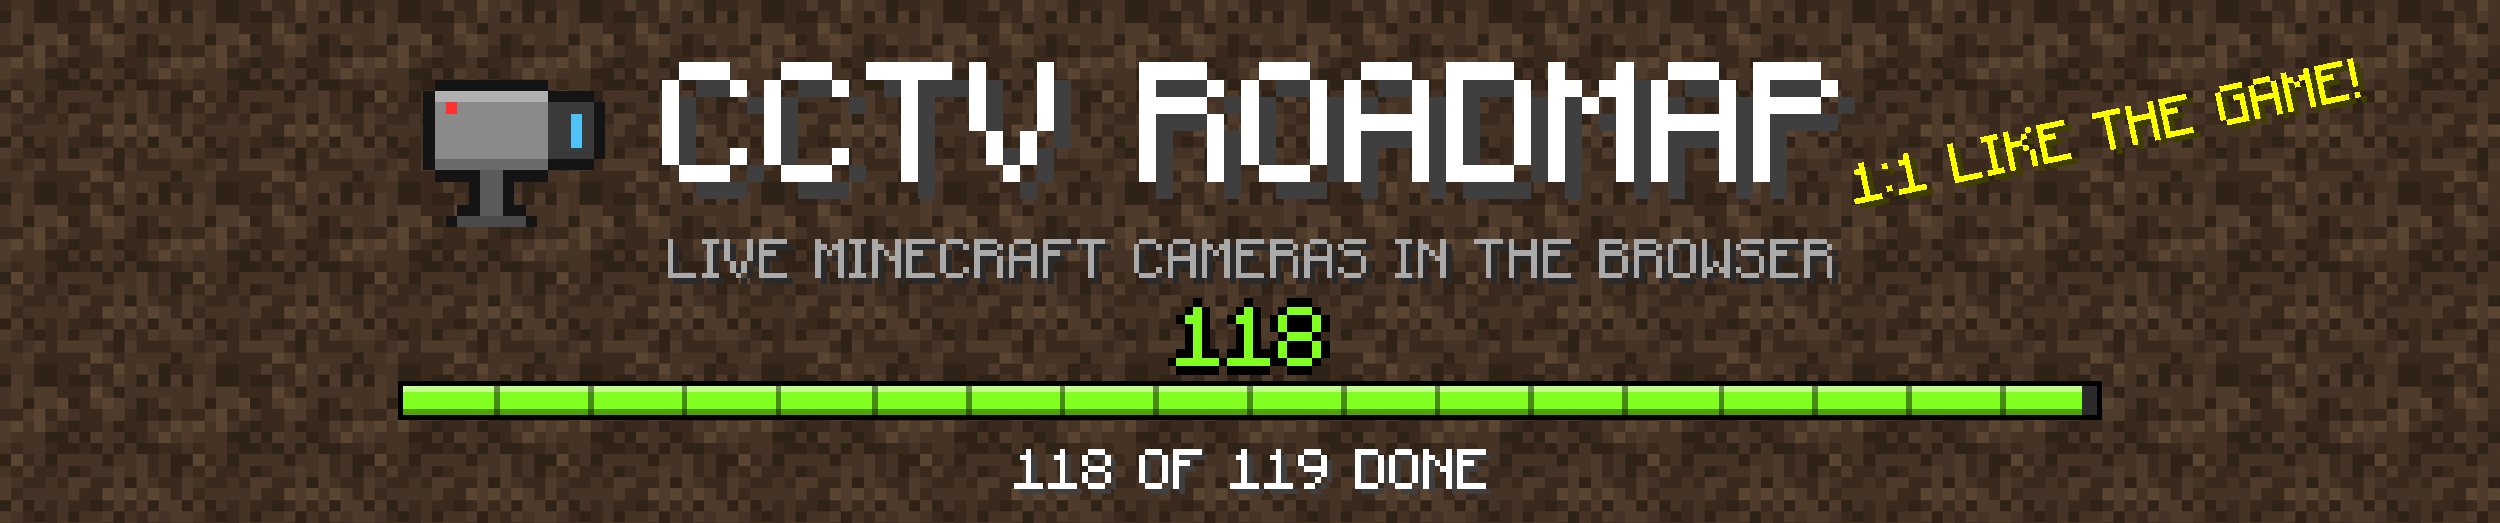
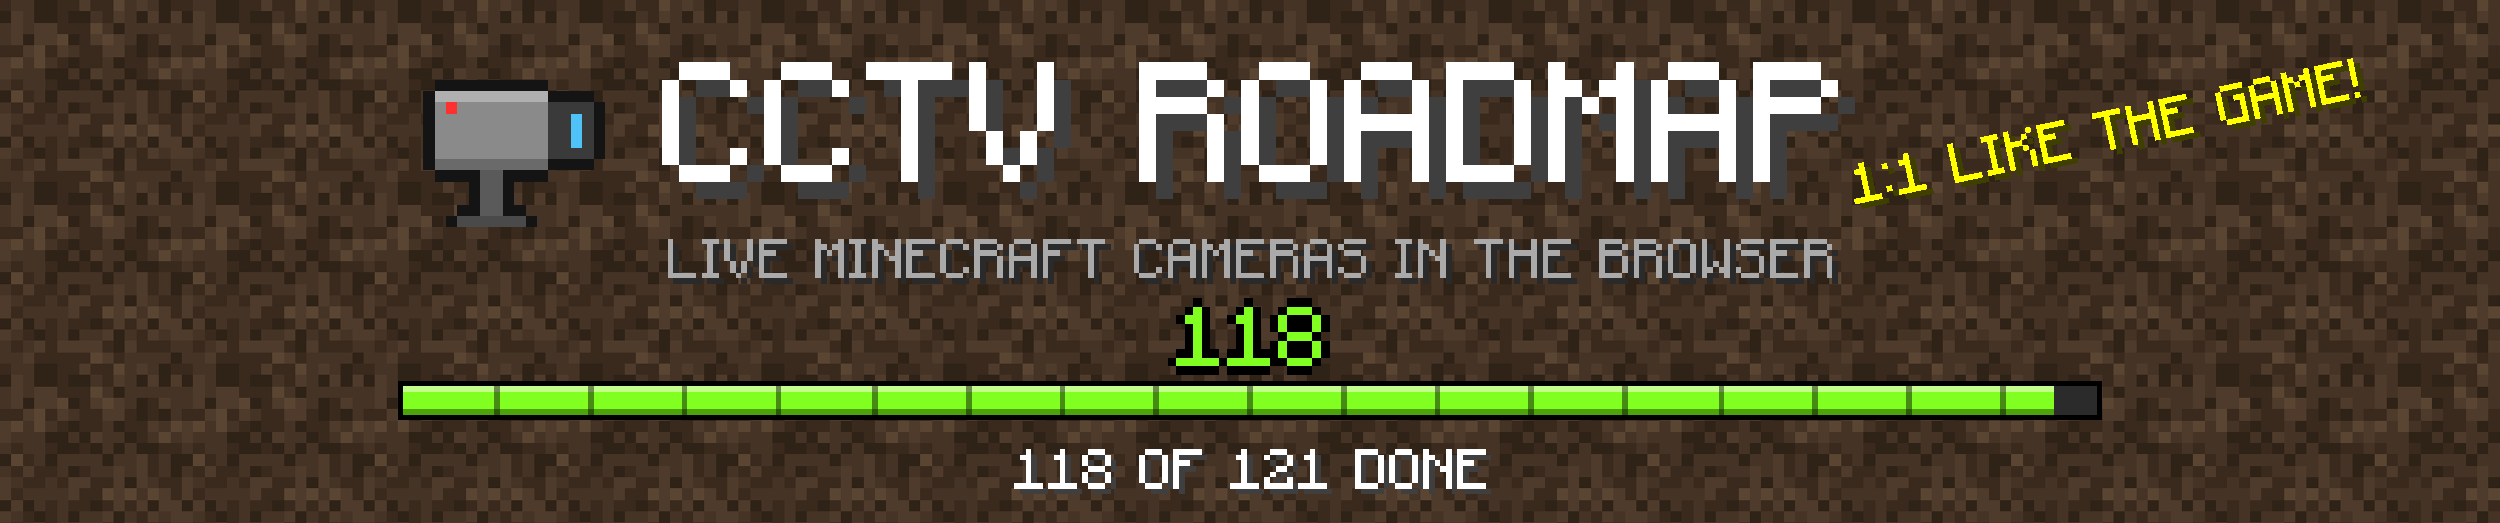
<svg xmlns="http://www.w3.org/2000/svg" width="880" height="184" viewBox="0 0 880 184" shape-rendering="crispEdges" role="img">
  <defs>
    <pattern id="dirt" width="64" height="64" patternUnits="userSpaceOnUse">
      <path fill="#3a2a1d" d="M0 0h4v4h-4zM20 0h8v4h-8zM32 0h8v4h-8zM60 0h4v4h-4zM20 4h4v4h-4zM36 4h4v4h-4zM20 8h12v4h-12zM28 12h4v4h-4zM52 12h4v4h-4zM0 16h8v4h-8zM16 16h4v4h-4zM28 16h8v4h-8zM44 16h4v4h-4zM52 16h4v4h-4zM20 20h4v4h-4zM28 20h8v4h-8zM44 20h8v4h-8zM48 24h4v4h-4zM4 28h4v4h-4zM16 28h4v4h-4zM28 28h4v4h-4zM56 28h8v4h-8zM8 32h4v4h-4zM52 32h4v4h-4zM4 36h4v4h-4zM12 36h8v4h-8zM28 36h4v4h-4zM52 36h4v4h-4zM8 40h8v4h-8zM20 40h4v4h-4zM32 40h8v4h-8zM56 40h8v4h-8zM4 44h4v4h-4zM28 44h8v4h-8zM60 44h4v4h-4zM16 48h4v4h-4zM24 48h8v4h-8zM36 48h4v4h-4zM44 48h4v4h-4zM8 52h4v4h-4zM16 52h4v4h-4zM48 52h4v4h-4zM4 56h4v4h-4zM16 56h4v4h-4zM36 56h4v4h-4zM48 56h12v4h-12zM12 60h20v4h-20zM40 60h4v4h-4z" />
      <path fill="#453325" d="M4 0h8v4h-8zM44 0h4v4h-4zM52 0h4v4h-4zM8 4h4v4h-4zM32 4h4v4h-4zM44 4h4v4h-4zM0 8h4v4h-4zM8 8h4v4h-4zM36 8h4v4h-4zM44 8h20v4h-20zM0 12h4v4h-4zM44 12h4v4h-4zM60 12h4v4h-4zM24 16h4v4h-4zM60 16h4v4h-4zM8 20h4v4h-4zM16 20h4v4h-4zM36 20h4v4h-4zM56 20h4v4h-4zM4 24h12v4h-12zM24 24h4v4h-4zM36 24h8v4h-8zM52 24h4v4h-4zM60 24h4v4h-4zM0 28h4v4h-4zM8 28h8v4h-8zM36 28h4v4h-4zM44 28h4v4h-4zM12 32h4v4h-4zM20 32h16v4h-16zM40 32h8v4h-8zM56 32h4v4h-4zM0 36h4v4h-4zM20 36h4v4h-4zM32 36h8v4h-8zM44 36h4v4h-4zM56 36h4v4h-4zM4 40h4v4h-4zM16 40h4v4h-4zM52 40h4v4h-4zM8 44h16v4h-16zM48 44h4v4h-4zM12 48h4v4h-4zM20 48h4v4h-4zM4 52h4v4h-4zM20 52h4v4h-4zM28 52h8v4h-8zM44 52h4v4h-4zM56 52h4v4h-4zM0 56h4v4h-4zM8 56h4v4h-4zM60 56h4v4h-4zM0 60h8v4h-8zM44 60h16v4h-16z" />
      <path fill="#2f2217" d="M12 0h8v4h-8zM56 0h4v4h-4zM0 4h4v4h-4zM12 4h8v4h-8zM24 4h8v4h-8zM48 4h4v4h-4zM56 4h4v4h-4zM40 8h4v4h-4zM8 12h4v4h-4zM24 12h4v4h-4zM48 12h4v4h-4zM48 16h4v4h-4zM56 16h4v4h-4zM24 20h4v4h-4zM40 20h4v4h-4zM16 24h8v4h-8zM28 24h4v4h-4zM44 24h4v4h-4zM20 28h8v4h-8zM32 28h4v4h-4zM40 28h4v4h-4zM48 28h8v4h-8zM0 32h4v4h-4zM16 32h4v4h-4zM36 32h4v4h-4zM60 32h4v4h-4zM24 36h4v4h-4zM60 36h4v4h-4zM44 40h4v4h-4zM0 48h4v4h-4zM8 48h4v4h-4zM32 48h4v4h-4zM52 48h4v4h-4zM12 52h4v4h-4zM24 52h4v4h-4zM40 52h4v4h-4zM40 56h4v4h-4zM60 60h4v4h-4z" />
      <path fill="#4f3b2b" d="M28 0h4v4h-4zM48 0h4v4h-4zM4 4h4v4h-4zM40 4h4v4h-4zM52 4h4v4h-4zM60 4h4v4h-4zM4 8h4v4h-4zM12 8h8v4h-8zM4 12h4v4h-4zM12 12h8v4h-8zM32 12h4v4h-4zM40 12h4v4h-4zM56 12h4v4h-4zM8 16h4v4h-4zM20 16h4v4h-4zM36 16h8v4h-8zM0 20h4v4h-4zM52 20h4v4h-4zM0 24h4v4h-4zM32 24h4v4h-4zM48 32h4v4h-4zM8 36h4v4h-4zM40 36h4v4h-4zM48 36h4v4h-4zM0 40h4v4h-4zM24 40h8v4h-8zM40 40h4v4h-4zM48 40h4v4h-4zM0 44h4v4h-4zM24 44h4v4h-4zM40 44h4v4h-4zM56 44h4v4h-4zM4 48h4v4h-4zM40 48h4v4h-4zM48 48h4v4h-4zM56 48h8v4h-8zM0 52h4v4h-4zM36 52h4v4h-4zM52 52h4v4h-4zM60 52h4v4h-4zM12 56h4v4h-4zM20 56h16v4h-16zM44 56h4v4h-4zM8 60h4v4h-4zM36 60h4v4h-4z" />
      <path fill="#5a4533" d="M40 0h4v4h-4zM32 8h4v4h-4zM20 12h4v4h-4zM36 12h4v4h-4zM12 16h4v4h-4zM4 20h4v4h-4zM12 20h4v4h-4zM60 20h4v4h-4zM56 24h4v4h-4zM4 32h4v4h-4zM36 44h4v4h-4zM44 44h4v4h-4zM52 44h4v4h-4zM32 60h4v4h-4z" />
    </pattern>
  </defs>
  <rect x="0" y="0" width="880" height="184" fill="url(#dirt)" />
  <path fill="#3f3f3f" d="M245 28h18v6h-18zM239 34h6v6h-6zM263 34h6v6h-6zM239 40h6v6h-6zM239 46h6v6h-6zM239 52h6v6h-6zM239 58h6v6h-6zM263 58h6v6h-6zM245 64h18v6h-18zM281 28h18v6h-18zM275 34h6v6h-6zM299 34h6v6h-6zM275 40h6v6h-6zM275 46h6v6h-6zM275 52h6v6h-6zM275 58h6v6h-6zM299 58h6v6h-6zM281 64h18v6h-18zM311 28h30v6h-30zM323 34h6v6h-6zM323 40h6v6h-6zM323 46h6v6h-6zM323 52h6v6h-6zM323 58h6v6h-6zM323 64h6v6h-6zM347 28h6v6h-6zM371 28h6v6h-6zM347 34h6v6h-6zM371 34h6v6h-6zM347 40h6v6h-6zM371 40h6v6h-6zM347 46h6v6h-6zM371 46h6v6h-6zM353 52h6v6h-6zM365 52h6v6h-6zM353 58h6v6h-6zM365 58h6v6h-6zM359 64h6v6h-6zM407 28h24v6h-24zM407 34h6v6h-6zM431 34h6v6h-6zM407 40h24v6h-24zM407 46h6v6h-6zM431 46h6v6h-6zM407 52h6v6h-6zM431 52h6v6h-6zM407 58h6v6h-6zM431 58h6v6h-6zM407 64h6v6h-6zM431 64h6v6h-6zM449 28h18v6h-18zM443 34h6v6h-6zM467 34h6v6h-6zM443 40h6v6h-6zM467 40h6v6h-6zM443 46h6v6h-6zM467 46h6v6h-6zM443 52h6v6h-6zM467 52h6v6h-6zM443 58h6v6h-6zM467 58h6v6h-6zM449 64h18v6h-18zM485 28h18v6h-18zM479 34h6v6h-6zM503 34h6v6h-6zM479 40h6v6h-6zM503 40h6v6h-6zM479 46h30v6h-30zM479 52h6v6h-6zM503 52h6v6h-6zM479 58h6v6h-6zM503 58h6v6h-6zM479 64h6v6h-6zM503 64h6v6h-6zM515 28h24v6h-24zM515 34h6v6h-6zM539 34h6v6h-6zM515 40h6v6h-6zM539 40h6v6h-6zM515 46h6v6h-6zM539 46h6v6h-6zM515 52h6v6h-6zM539 52h6v6h-6zM515 58h6v6h-6zM539 58h6v6h-6zM515 64h24v6h-24zM551 28h6v6h-6zM575 28h6v6h-6zM551 34h12v6h-12zM569 34h12v6h-12zM551 40h6v6h-6zM563 40h6v6h-6zM575 40h6v6h-6zM551 46h6v6h-6zM575 46h6v6h-6zM551 52h6v6h-6zM575 52h6v6h-6zM551 58h6v6h-6zM575 58h6v6h-6zM551 64h6v6h-6zM575 64h6v6h-6zM593 28h18v6h-18zM587 34h6v6h-6zM611 34h6v6h-6zM587 40h6v6h-6zM611 40h6v6h-6zM587 46h30v6h-30zM587 52h6v6h-6zM611 52h6v6h-6zM587 58h6v6h-6zM611 58h6v6h-6zM587 64h6v6h-6zM611 64h6v6h-6zM623 28h24v6h-24zM623 34h6v6h-6zM647 34h6v6h-6zM623 40h24v6h-24zM623 46h6v6h-6zM623 52h6v6h-6zM623 58h6v6h-6zM623 64h6v6h-6z" />
  <path fill="#ffffff" d="M239 22h18v6h-18zM233 28h6v6h-6zM257 28h6v6h-6zM233 34h6v6h-6zM233 40h6v6h-6zM233 46h6v6h-6zM233 52h6v6h-6zM257 52h6v6h-6zM239 58h18v6h-18zM275 22h18v6h-18zM269 28h6v6h-6zM293 28h6v6h-6zM269 34h6v6h-6zM269 40h6v6h-6zM269 46h6v6h-6zM269 52h6v6h-6zM293 52h6v6h-6zM275 58h18v6h-18zM305 22h30v6h-30zM317 28h6v6h-6zM317 34h6v6h-6zM317 40h6v6h-6zM317 46h6v6h-6zM317 52h6v6h-6zM317 58h6v6h-6zM341 22h6v6h-6zM365 22h6v6h-6zM341 28h6v6h-6zM365 28h6v6h-6zM341 34h6v6h-6zM365 34h6v6h-6zM341 40h6v6h-6zM365 40h6v6h-6zM347 46h6v6h-6zM359 46h6v6h-6zM347 52h6v6h-6zM359 52h6v6h-6zM353 58h6v6h-6zM401 22h24v6h-24zM401 28h6v6h-6zM425 28h6v6h-6zM401 34h24v6h-24zM401 40h6v6h-6zM425 40h6v6h-6zM401 46h6v6h-6zM425 46h6v6h-6zM401 52h6v6h-6zM425 52h6v6h-6zM401 58h6v6h-6zM425 58h6v6h-6zM443 22h18v6h-18zM437 28h6v6h-6zM461 28h6v6h-6zM437 34h6v6h-6zM461 34h6v6h-6zM437 40h6v6h-6zM461 40h6v6h-6zM437 46h6v6h-6zM461 46h6v6h-6zM437 52h6v6h-6zM461 52h6v6h-6zM443 58h18v6h-18zM479 22h18v6h-18zM473 28h6v6h-6zM497 28h6v6h-6zM473 34h6v6h-6zM497 34h6v6h-6zM473 40h30v6h-30zM473 46h6v6h-6zM497 46h6v6h-6zM473 52h6v6h-6zM497 52h6v6h-6zM473 58h6v6h-6zM497 58h6v6h-6zM509 22h24v6h-24zM509 28h6v6h-6zM533 28h6v6h-6zM509 34h6v6h-6zM533 34h6v6h-6zM509 40h6v6h-6zM533 40h6v6h-6zM509 46h6v6h-6zM533 46h6v6h-6zM509 52h6v6h-6zM533 52h6v6h-6zM509 58h24v6h-24zM545 22h6v6h-6zM569 22h6v6h-6zM545 28h12v6h-12zM563 28h12v6h-12zM545 34h6v6h-6zM557 34h6v6h-6zM569 34h6v6h-6zM545 40h6v6h-6zM569 40h6v6h-6zM545 46h6v6h-6zM569 46h6v6h-6zM545 52h6v6h-6zM569 52h6v6h-6zM545 58h6v6h-6zM569 58h6v6h-6zM587 22h18v6h-18zM581 28h6v6h-6zM605 28h6v6h-6zM581 34h6v6h-6zM605 34h6v6h-6zM581 40h30v6h-30zM581 46h6v6h-6zM605 46h6v6h-6zM581 52h6v6h-6zM605 52h6v6h-6zM581 58h6v6h-6zM605 58h6v6h-6zM617 22h24v6h-24zM617 28h6v6h-6zM641 28h6v6h-6zM617 34h24v6h-24zM617 40h6v6h-6zM617 46h6v6h-6zM617 52h6v6h-6zM617 58h6v6h-6z" />
  <path fill="#141414" d="M153 28h40v4h-40zM149 32h4v4h-4zM193 32h16v4h-16zM149 36h4v4h-4zM209 36h4v4h-4zM149 40h4v4h-4zM209 40h4v4h-4zM149 44h4v4h-4zM209 44h4v4h-4zM149 48h4v4h-4zM209 48h4v4h-4zM149 52h4v4h-4zM209 52h4v4h-4zM149 56h4v4h-4zM193 56h16v4h-16zM153 60h16v4h-16zM177 60h16v4h-16zM165 64h4v4h-4zM177 64h4v4h-4zM165 68h4v4h-4zM177 68h4v4h-4zM161 72h8v4h-8zM177 72h8v4h-8zM157 76h4v4h-4zM185 76h4v4h-4z" />
  <path fill="#b0b0b0" d="M153 32h40v4h-40z" />
  <path fill="#8a8a8a" d="M153 36h4v4h-4zM161 36h32v4h-32zM153 40h40v4h-40zM153 44h40v4h-40zM153 48h40v4h-40zM153 52h40v4h-40z" />
  <path fill="#ff3030" d="M157 36h4v4h-4z" />
  <path fill="#3a3a3a" d="M193 36h16v4h-16zM193 40h8v4h-8zM205 40h4v4h-4zM193 44h8v4h-8zM205 44h4v4h-4zM193 48h8v4h-8zM205 48h4v4h-4zM193 52h16v4h-16z" />
  <path fill="#4fc3f7" d="M201 40h4v4h-4zM201 44h4v4h-4zM201 48h4v4h-4z" />
  <path fill="#6a6a6a" d="M153 56h40v4h-40z" />
  <path fill="#5a5a5a" d="M169 60h8v4h-8zM169 64h8v4h-8zM169 68h8v4h-8zM169 72h8v4h-8z" />
  <path fill="#4a4a4a" d="M161 76h24v4h-24z" />
  <g transform="translate(653 72) rotate(-12)">
    <path fill="#3f3f00" d="M6 -12h2v2h-2zM4 -10h4v2h-4zM6 -8h2v2h-2zM6 -6h2v2h-2zM6 -4h2v2h-2zM6 -2h2v2h-2zM2 0h10v2h-10zM14 -10h2v2h-2zM14 -2h2v2h-2zM22 -12h2v2h-2zM20 -10h4v2h-4zM22 -8h2v2h-2zM22 -6h2v2h-2zM22 -4h2v2h-2zM22 -2h2v2h-2zM18 0h10v2h-10zM38 -12h2v2h-2zM38 -10h2v2h-2zM38 -8h2v2h-2zM38 -6h2v2h-2zM38 -4h2v2h-2zM38 -2h2v2h-2zM38 0h10v2h-10zM50 -12h6v2h-6zM52 -10h2v2h-2zM52 -8h2v2h-2zM52 -6h2v2h-2zM52 -4h2v2h-2zM52 -2h2v2h-2zM50 0h6v2h-6zM58 -12h2v2h-2zM66 -12h2v2h-2zM58 -10h2v2h-2zM64 -10h2v2h-2zM58 -8h6v2h-6zM58 -6h2v2h-2zM64 -6h2v2h-2zM58 -4h2v2h-2zM66 -4h2v2h-2zM58 -2h2v2h-2zM66 -2h2v2h-2zM58 0h2v2h-2zM66 0h2v2h-2zM70 -12h10v2h-10zM70 -10h2v2h-2zM70 -8h6v2h-6zM70 -6h2v2h-2zM70 -4h2v2h-2zM70 -2h2v2h-2zM70 0h10v2h-10zM90 -12h10v2h-10zM94 -10h2v2h-2zM94 -8h2v2h-2zM94 -6h2v2h-2zM94 -4h2v2h-2zM94 -2h2v2h-2zM94 0h2v2h-2zM102 -12h2v2h-2zM110 -12h2v2h-2zM102 -10h2v2h-2zM110 -10h2v2h-2zM102 -8h10v2h-10zM102 -6h2v2h-2zM110 -6h2v2h-2zM102 -4h2v2h-2zM110 -4h2v2h-2zM102 -2h2v2h-2zM110 -2h2v2h-2zM102 0h2v2h-2zM110 0h2v2h-2zM114 -12h10v2h-10zM114 -10h2v2h-2zM114 -8h6v2h-6zM114 -6h2v2h-2zM114 -4h2v2h-2zM114 -2h2v2h-2zM114 0h10v2h-10zM136 -12h8v2h-8zM134 -10h2v2h-2zM134 -8h2v2h-2zM140 -8h4v2h-4zM134 -6h2v2h-2zM142 -6h2v2h-2zM134 -4h2v2h-2zM142 -4h2v2h-2zM134 -2h2v2h-2zM142 -2h2v2h-2zM136 0h8v2h-8zM148 -12h6v2h-6zM146 -10h2v2h-2zM154 -10h2v2h-2zM146 -8h2v2h-2zM154 -8h2v2h-2zM146 -6h10v2h-10zM146 -4h2v2h-2zM154 -4h2v2h-2zM146 -2h2v2h-2zM154 -2h2v2h-2zM146 0h2v2h-2zM154 0h2v2h-2zM158 -12h2v2h-2zM166 -12h2v2h-2zM158 -10h4v2h-4zM164 -10h4v2h-4zM158 -8h2v2h-2zM162 -8h2v2h-2zM166 -8h2v2h-2zM158 -6h2v2h-2zM166 -6h2v2h-2zM158 -4h2v2h-2zM166 -4h2v2h-2zM158 -2h2v2h-2zM166 -2h2v2h-2zM158 0h2v2h-2zM166 0h2v2h-2zM170 -12h10v2h-10zM170 -10h2v2h-2zM170 -8h6v2h-6zM170 -6h2v2h-2zM170 -4h2v2h-2zM170 -2h2v2h-2zM170 0h10v2h-10zM182 -12h2v2h-2zM182 -10h2v2h-2zM182 -8h2v2h-2zM182 -6h2v2h-2zM182 -4h2v2h-2zM182 0h2v2h-2z" />
    <path fill="#ffff00" d="M4 -14h2v2h-2zM2 -12h4v2h-4zM4 -10h2v2h-2zM4 -8h2v2h-2zM4 -6h2v2h-2zM4 -4h2v2h-2zM0 -2h10v2h-10zM12 -12h2v2h-2zM12 -4h2v2h-2zM20 -14h2v2h-2zM18 -12h4v2h-4zM20 -10h2v2h-2zM20 -8h2v2h-2zM20 -6h2v2h-2zM20 -4h2v2h-2zM16 -2h10v2h-10zM36 -14h2v2h-2zM36 -12h2v2h-2zM36 -10h2v2h-2zM36 -8h2v2h-2zM36 -6h2v2h-2zM36 -4h2v2h-2zM36 -2h10v2h-10zM48 -14h6v2h-6zM50 -12h2v2h-2zM50 -10h2v2h-2zM50 -8h2v2h-2zM50 -6h2v2h-2zM50 -4h2v2h-2zM48 -2h6v2h-6zM56 -14h2v2h-2zM64 -14h2v2h-2zM56 -12h2v2h-2zM62 -12h2v2h-2zM56 -10h6v2h-6zM56 -8h2v2h-2zM62 -8h2v2h-2zM56 -6h2v2h-2zM64 -6h2v2h-2zM56 -4h2v2h-2zM64 -4h2v2h-2zM56 -2h2v2h-2zM64 -2h2v2h-2zM68 -14h10v2h-10zM68 -12h2v2h-2zM68 -10h6v2h-6zM68 -8h2v2h-2zM68 -6h2v2h-2zM68 -4h2v2h-2zM68 -2h10v2h-10zM88 -14h10v2h-10zM92 -12h2v2h-2zM92 -10h2v2h-2zM92 -8h2v2h-2zM92 -6h2v2h-2zM92 -4h2v2h-2zM92 -2h2v2h-2zM100 -14h2v2h-2zM108 -14h2v2h-2zM100 -12h2v2h-2zM108 -12h2v2h-2zM100 -10h10v2h-10zM100 -8h2v2h-2zM108 -8h2v2h-2zM100 -6h2v2h-2zM108 -6h2v2h-2zM100 -4h2v2h-2zM108 -4h2v2h-2zM100 -2h2v2h-2zM108 -2h2v2h-2zM112 -14h10v2h-10zM112 -12h2v2h-2zM112 -10h6v2h-6zM112 -8h2v2h-2zM112 -6h2v2h-2zM112 -4h2v2h-2zM112 -2h10v2h-10zM134 -14h8v2h-8zM132 -12h2v2h-2zM132 -10h2v2h-2zM138 -10h4v2h-4zM132 -8h2v2h-2zM140 -8h2v2h-2zM132 -6h2v2h-2zM140 -6h2v2h-2zM132 -4h2v2h-2zM140 -4h2v2h-2zM134 -2h8v2h-8zM146 -14h6v2h-6zM144 -12h2v2h-2zM152 -12h2v2h-2zM144 -10h2v2h-2zM152 -10h2v2h-2zM144 -8h10v2h-10zM144 -6h2v2h-2zM152 -6h2v2h-2zM144 -4h2v2h-2zM152 -4h2v2h-2zM144 -2h2v2h-2zM152 -2h2v2h-2zM156 -14h2v2h-2zM164 -14h2v2h-2zM156 -12h4v2h-4zM162 -12h4v2h-4zM156 -10h2v2h-2zM160 -10h2v2h-2zM164 -10h2v2h-2zM156 -8h2v2h-2zM164 -8h2v2h-2zM156 -6h2v2h-2zM164 -6h2v2h-2zM156 -4h2v2h-2zM164 -4h2v2h-2zM156 -2h2v2h-2zM164 -2h2v2h-2zM168 -14h10v2h-10zM168 -12h2v2h-2zM168 -10h6v2h-6zM168 -8h2v2h-2zM168 -6h2v2h-2zM168 -4h2v2h-2zM168 -2h10v2h-10zM180 -14h2v2h-2zM180 -12h2v2h-2zM180 -10h2v2h-2zM180 -8h2v2h-2zM180 -6h2v2h-2zM180 -2h2v2h-2z" />
  </g>
  <path fill="#2a2a2a" d="M237 86h2v2h-2zM237 88h2v2h-2zM237 90h2v2h-2zM237 92h2v2h-2zM237 94h2v2h-2zM237 96h2v2h-2zM237 98h10v2h-10zM249 86h6v2h-6zM251 88h2v2h-2zM251 90h2v2h-2zM251 92h2v2h-2zM251 94h2v2h-2zM251 96h2v2h-2zM249 98h6v2h-6zM257 86h2v2h-2zM265 86h2v2h-2zM257 88h2v2h-2zM265 88h2v2h-2zM257 90h2v2h-2zM265 90h2v2h-2zM257 92h2v2h-2zM265 92h2v2h-2zM259 94h2v2h-2zM263 94h2v2h-2zM259 96h2v2h-2zM263 96h2v2h-2zM261 98h2v2h-2zM269 86h10v2h-10zM269 88h2v2h-2zM269 90h6v2h-6zM269 92h2v2h-2zM269 94h2v2h-2zM269 96h2v2h-2zM269 98h10v2h-10zM289 86h2v2h-2zM297 86h2v2h-2zM289 88h4v2h-4zM295 88h4v2h-4zM289 90h2v2h-2zM293 90h2v2h-2zM297 90h2v2h-2zM289 92h2v2h-2zM297 92h2v2h-2zM289 94h2v2h-2zM297 94h2v2h-2zM289 96h2v2h-2zM297 96h2v2h-2zM289 98h2v2h-2zM297 98h2v2h-2zM301 86h6v2h-6zM303 88h2v2h-2zM303 90h2v2h-2zM303 92h2v2h-2zM303 94h2v2h-2zM303 96h2v2h-2zM301 98h6v2h-6zM309 86h2v2h-2zM317 86h2v2h-2zM309 88h4v2h-4zM317 88h2v2h-2zM309 90h2v2h-2zM313 90h2v2h-2zM317 90h2v2h-2zM309 92h2v2h-2zM315 92h4v2h-4zM309 94h2v2h-2zM317 94h2v2h-2zM309 96h2v2h-2zM317 96h2v2h-2zM309 98h2v2h-2zM317 98h2v2h-2zM321 86h10v2h-10zM321 88h2v2h-2zM321 90h6v2h-6zM321 92h2v2h-2zM321 94h2v2h-2zM321 96h2v2h-2zM321 98h10v2h-10zM335 86h6v2h-6zM333 88h2v2h-2zM341 88h2v2h-2zM333 90h2v2h-2zM333 92h2v2h-2zM333 94h2v2h-2zM333 96h2v2h-2zM341 96h2v2h-2zM335 98h6v2h-6zM345 86h8v2h-8zM345 88h2v2h-2zM353 88h2v2h-2zM345 90h8v2h-8zM345 92h2v2h-2zM353 92h2v2h-2zM345 94h2v2h-2zM353 94h2v2h-2zM345 96h2v2h-2zM353 96h2v2h-2zM345 98h2v2h-2zM353 98h2v2h-2zM359 86h6v2h-6zM357 88h2v2h-2zM365 88h2v2h-2zM357 90h2v2h-2zM365 90h2v2h-2zM357 92h10v2h-10zM357 94h2v2h-2zM365 94h2v2h-2zM357 96h2v2h-2zM365 96h2v2h-2zM357 98h2v2h-2zM365 98h2v2h-2zM369 86h10v2h-10zM369 88h2v2h-2zM369 90h6v2h-6zM369 92h2v2h-2zM369 94h2v2h-2zM369 96h2v2h-2zM369 98h2v2h-2zM381 86h10v2h-10zM385 88h2v2h-2zM385 90h2v2h-2zM385 92h2v2h-2zM385 94h2v2h-2zM385 96h2v2h-2zM385 98h2v2h-2zM403 86h6v2h-6zM401 88h2v2h-2zM409 88h2v2h-2zM401 90h2v2h-2zM401 92h2v2h-2zM401 94h2v2h-2zM401 96h2v2h-2zM409 96h2v2h-2zM403 98h6v2h-6zM415 86h6v2h-6zM413 88h2v2h-2zM421 88h2v2h-2zM413 90h2v2h-2zM421 90h2v2h-2zM413 92h10v2h-10zM413 94h2v2h-2zM421 94h2v2h-2zM413 96h2v2h-2zM421 96h2v2h-2zM413 98h2v2h-2zM421 98h2v2h-2zM425 86h2v2h-2zM433 86h2v2h-2zM425 88h4v2h-4zM431 88h4v2h-4zM425 90h2v2h-2zM429 90h2v2h-2zM433 90h2v2h-2zM425 92h2v2h-2zM433 92h2v2h-2zM425 94h2v2h-2zM433 94h2v2h-2zM425 96h2v2h-2zM433 96h2v2h-2zM425 98h2v2h-2zM433 98h2v2h-2zM437 86h10v2h-10zM437 88h2v2h-2zM437 90h6v2h-6zM437 92h2v2h-2zM437 94h2v2h-2zM437 96h2v2h-2zM437 98h10v2h-10zM449 86h8v2h-8zM449 88h2v2h-2zM457 88h2v2h-2zM449 90h8v2h-8zM449 92h2v2h-2zM457 92h2v2h-2zM449 94h2v2h-2zM457 94h2v2h-2zM449 96h2v2h-2zM457 96h2v2h-2zM449 98h2v2h-2zM457 98h2v2h-2zM463 86h6v2h-6zM461 88h2v2h-2zM469 88h2v2h-2zM461 90h2v2h-2zM469 90h2v2h-2zM461 92h10v2h-10zM461 94h2v2h-2zM469 94h2v2h-2zM461 96h2v2h-2zM469 96h2v2h-2zM461 98h2v2h-2zM469 98h2v2h-2zM475 86h8v2h-8zM473 88h2v2h-2zM475 90h6v2h-6zM481 92h2v2h-2zM481 94h2v2h-2zM473 96h2v2h-2zM481 96h2v2h-2zM475 98h6v2h-6zM493 86h6v2h-6zM495 88h2v2h-2zM495 90h2v2h-2zM495 92h2v2h-2zM495 94h2v2h-2zM495 96h2v2h-2zM493 98h6v2h-6zM501 86h2v2h-2zM509 86h2v2h-2zM501 88h4v2h-4zM509 88h2v2h-2zM501 90h2v2h-2zM505 90h2v2h-2zM509 90h2v2h-2zM501 92h2v2h-2zM507 92h4v2h-4zM501 94h2v2h-2zM509 94h2v2h-2zM501 96h2v2h-2zM509 96h2v2h-2zM501 98h2v2h-2zM509 98h2v2h-2zM521 86h10v2h-10zM525 88h2v2h-2zM525 90h2v2h-2zM525 92h2v2h-2zM525 94h2v2h-2zM525 96h2v2h-2zM525 98h2v2h-2zM533 86h2v2h-2zM541 86h2v2h-2zM533 88h2v2h-2zM541 88h2v2h-2zM533 90h10v2h-10zM533 92h2v2h-2zM541 92h2v2h-2zM533 94h2v2h-2zM541 94h2v2h-2zM533 96h2v2h-2zM541 96h2v2h-2zM533 98h2v2h-2zM541 98h2v2h-2zM545 86h10v2h-10zM545 88h2v2h-2zM545 90h6v2h-6zM545 92h2v2h-2zM545 94h2v2h-2zM545 96h2v2h-2zM545 98h10v2h-10zM565 86h8v2h-8zM565 88h2v2h-2zM573 88h2v2h-2zM565 90h8v2h-8zM565 92h2v2h-2zM573 92h2v2h-2zM565 94h2v2h-2zM573 94h2v2h-2zM565 96h2v2h-2zM573 96h2v2h-2zM565 98h8v2h-8zM577 86h8v2h-8zM577 88h2v2h-2zM585 88h2v2h-2zM577 90h8v2h-8zM577 92h2v2h-2zM585 92h2v2h-2zM577 94h2v2h-2zM585 94h2v2h-2zM577 96h2v2h-2zM585 96h2v2h-2zM577 98h2v2h-2zM585 98h2v2h-2zM591 86h6v2h-6zM589 88h2v2h-2zM597 88h2v2h-2zM589 90h2v2h-2zM597 90h2v2h-2zM589 92h2v2h-2zM597 92h2v2h-2zM589 94h2v2h-2zM597 94h2v2h-2zM589 96h2v2h-2zM597 96h2v2h-2zM591 98h6v2h-6zM601 86h2v2h-2zM609 86h2v2h-2zM601 88h2v2h-2zM609 88h2v2h-2zM601 90h2v2h-2zM609 90h2v2h-2zM601 92h2v2h-2zM609 92h2v2h-2zM601 94h2v2h-2zM605 94h2v2h-2zM609 94h2v2h-2zM601 96h4v2h-4zM607 96h4v2h-4zM601 98h2v2h-2zM609 98h2v2h-2zM615 86h8v2h-8zM613 88h2v2h-2zM615 90h6v2h-6zM621 92h2v2h-2zM621 94h2v2h-2zM613 96h2v2h-2zM621 96h2v2h-2zM615 98h6v2h-6zM625 86h10v2h-10zM625 88h2v2h-2zM625 90h6v2h-6zM625 92h2v2h-2zM625 94h2v2h-2zM625 96h2v2h-2zM625 98h10v2h-10zM637 86h8v2h-8zM637 88h2v2h-2zM645 88h2v2h-2zM637 90h8v2h-8zM637 92h2v2h-2zM645 92h2v2h-2zM637 94h2v2h-2zM645 94h2v2h-2zM637 96h2v2h-2zM645 96h2v2h-2zM637 98h2v2h-2zM645 98h2v2h-2z" />
  <path fill="#aaaaaa" d="M235 84h2v2h-2zM235 86h2v2h-2zM235 88h2v2h-2zM235 90h2v2h-2zM235 92h2v2h-2zM235 94h2v2h-2zM235 96h10v2h-10zM247 84h6v2h-6zM249 86h2v2h-2zM249 88h2v2h-2zM249 90h2v2h-2zM249 92h2v2h-2zM249 94h2v2h-2zM247 96h6v2h-6zM255 84h2v2h-2zM263 84h2v2h-2zM255 86h2v2h-2zM263 86h2v2h-2zM255 88h2v2h-2zM263 88h2v2h-2zM255 90h2v2h-2zM263 90h2v2h-2zM257 92h2v2h-2zM261 92h2v2h-2zM257 94h2v2h-2zM261 94h2v2h-2zM259 96h2v2h-2zM267 84h10v2h-10zM267 86h2v2h-2zM267 88h6v2h-6zM267 90h2v2h-2zM267 92h2v2h-2zM267 94h2v2h-2zM267 96h10v2h-10zM287 84h2v2h-2zM295 84h2v2h-2zM287 86h4v2h-4zM293 86h4v2h-4zM287 88h2v2h-2zM291 88h2v2h-2zM295 88h2v2h-2zM287 90h2v2h-2zM295 90h2v2h-2zM287 92h2v2h-2zM295 92h2v2h-2zM287 94h2v2h-2zM295 94h2v2h-2zM287 96h2v2h-2zM295 96h2v2h-2zM299 84h6v2h-6zM301 86h2v2h-2zM301 88h2v2h-2zM301 90h2v2h-2zM301 92h2v2h-2zM301 94h2v2h-2zM299 96h6v2h-6zM307 84h2v2h-2zM315 84h2v2h-2zM307 86h4v2h-4zM315 86h2v2h-2zM307 88h2v2h-2zM311 88h2v2h-2zM315 88h2v2h-2zM307 90h2v2h-2zM313 90h4v2h-4zM307 92h2v2h-2zM315 92h2v2h-2zM307 94h2v2h-2zM315 94h2v2h-2zM307 96h2v2h-2zM315 96h2v2h-2zM319 84h10v2h-10zM319 86h2v2h-2zM319 88h6v2h-6zM319 90h2v2h-2zM319 92h2v2h-2zM319 94h2v2h-2zM319 96h10v2h-10zM333 84h6v2h-6zM331 86h2v2h-2zM339 86h2v2h-2zM331 88h2v2h-2zM331 90h2v2h-2zM331 92h2v2h-2zM331 94h2v2h-2zM339 94h2v2h-2zM333 96h6v2h-6zM343 84h8v2h-8zM343 86h2v2h-2zM351 86h2v2h-2zM343 88h8v2h-8zM343 90h2v2h-2zM351 90h2v2h-2zM343 92h2v2h-2zM351 92h2v2h-2zM343 94h2v2h-2zM351 94h2v2h-2zM343 96h2v2h-2zM351 96h2v2h-2zM357 84h6v2h-6zM355 86h2v2h-2zM363 86h2v2h-2zM355 88h2v2h-2zM363 88h2v2h-2zM355 90h10v2h-10zM355 92h2v2h-2zM363 92h2v2h-2zM355 94h2v2h-2zM363 94h2v2h-2zM355 96h2v2h-2zM363 96h2v2h-2zM367 84h10v2h-10zM367 86h2v2h-2zM367 88h6v2h-6zM367 90h2v2h-2zM367 92h2v2h-2zM367 94h2v2h-2zM367 96h2v2h-2zM379 84h10v2h-10zM383 86h2v2h-2zM383 88h2v2h-2zM383 90h2v2h-2zM383 92h2v2h-2zM383 94h2v2h-2zM383 96h2v2h-2zM401 84h6v2h-6zM399 86h2v2h-2zM407 86h2v2h-2zM399 88h2v2h-2zM399 90h2v2h-2zM399 92h2v2h-2zM399 94h2v2h-2zM407 94h2v2h-2zM401 96h6v2h-6zM413 84h6v2h-6zM411 86h2v2h-2zM419 86h2v2h-2zM411 88h2v2h-2zM419 88h2v2h-2zM411 90h10v2h-10zM411 92h2v2h-2zM419 92h2v2h-2zM411 94h2v2h-2zM419 94h2v2h-2zM411 96h2v2h-2zM419 96h2v2h-2zM423 84h2v2h-2zM431 84h2v2h-2zM423 86h4v2h-4zM429 86h4v2h-4zM423 88h2v2h-2zM427 88h2v2h-2zM431 88h2v2h-2zM423 90h2v2h-2zM431 90h2v2h-2zM423 92h2v2h-2zM431 92h2v2h-2zM423 94h2v2h-2zM431 94h2v2h-2zM423 96h2v2h-2zM431 96h2v2h-2zM435 84h10v2h-10zM435 86h2v2h-2zM435 88h6v2h-6zM435 90h2v2h-2zM435 92h2v2h-2zM435 94h2v2h-2zM435 96h10v2h-10zM447 84h8v2h-8zM447 86h2v2h-2zM455 86h2v2h-2zM447 88h8v2h-8zM447 90h2v2h-2zM455 90h2v2h-2zM447 92h2v2h-2zM455 92h2v2h-2zM447 94h2v2h-2zM455 94h2v2h-2zM447 96h2v2h-2zM455 96h2v2h-2zM461 84h6v2h-6zM459 86h2v2h-2zM467 86h2v2h-2zM459 88h2v2h-2zM467 88h2v2h-2zM459 90h10v2h-10zM459 92h2v2h-2zM467 92h2v2h-2zM459 94h2v2h-2zM467 94h2v2h-2zM459 96h2v2h-2zM467 96h2v2h-2zM473 84h8v2h-8zM471 86h2v2h-2zM473 88h6v2h-6zM479 90h2v2h-2zM479 92h2v2h-2zM471 94h2v2h-2zM479 94h2v2h-2zM473 96h6v2h-6zM491 84h6v2h-6zM493 86h2v2h-2zM493 88h2v2h-2zM493 90h2v2h-2zM493 92h2v2h-2zM493 94h2v2h-2zM491 96h6v2h-6zM499 84h2v2h-2zM507 84h2v2h-2zM499 86h4v2h-4zM507 86h2v2h-2zM499 88h2v2h-2zM503 88h2v2h-2zM507 88h2v2h-2zM499 90h2v2h-2zM505 90h4v2h-4zM499 92h2v2h-2zM507 92h2v2h-2zM499 94h2v2h-2zM507 94h2v2h-2zM499 96h2v2h-2zM507 96h2v2h-2zM519 84h10v2h-10zM523 86h2v2h-2zM523 88h2v2h-2zM523 90h2v2h-2zM523 92h2v2h-2zM523 94h2v2h-2zM523 96h2v2h-2zM531 84h2v2h-2zM539 84h2v2h-2zM531 86h2v2h-2zM539 86h2v2h-2zM531 88h10v2h-10zM531 90h2v2h-2zM539 90h2v2h-2zM531 92h2v2h-2zM539 92h2v2h-2zM531 94h2v2h-2zM539 94h2v2h-2zM531 96h2v2h-2zM539 96h2v2h-2zM543 84h10v2h-10zM543 86h2v2h-2zM543 88h6v2h-6zM543 90h2v2h-2zM543 92h2v2h-2zM543 94h2v2h-2zM543 96h10v2h-10zM563 84h8v2h-8zM563 86h2v2h-2zM571 86h2v2h-2zM563 88h8v2h-8zM563 90h2v2h-2zM571 90h2v2h-2zM563 92h2v2h-2zM571 92h2v2h-2zM563 94h2v2h-2zM571 94h2v2h-2zM563 96h8v2h-8zM575 84h8v2h-8zM575 86h2v2h-2zM583 86h2v2h-2zM575 88h8v2h-8zM575 90h2v2h-2zM583 90h2v2h-2zM575 92h2v2h-2zM583 92h2v2h-2zM575 94h2v2h-2zM583 94h2v2h-2zM575 96h2v2h-2zM583 96h2v2h-2zM589 84h6v2h-6zM587 86h2v2h-2zM595 86h2v2h-2zM587 88h2v2h-2zM595 88h2v2h-2zM587 90h2v2h-2zM595 90h2v2h-2zM587 92h2v2h-2zM595 92h2v2h-2zM587 94h2v2h-2zM595 94h2v2h-2zM589 96h6v2h-6zM599 84h2v2h-2zM607 84h2v2h-2zM599 86h2v2h-2zM607 86h2v2h-2zM599 88h2v2h-2zM607 88h2v2h-2zM599 90h2v2h-2zM607 90h2v2h-2zM599 92h2v2h-2zM603 92h2v2h-2zM607 92h2v2h-2zM599 94h4v2h-4zM605 94h4v2h-4zM599 96h2v2h-2zM607 96h2v2h-2zM613 84h8v2h-8zM611 86h2v2h-2zM613 88h6v2h-6zM619 90h2v2h-2zM619 92h2v2h-2zM611 94h2v2h-2zM619 94h2v2h-2zM613 96h6v2h-6zM623 84h10v2h-10zM623 86h2v2h-2zM623 88h6v2h-6zM623 90h2v2h-2zM623 92h2v2h-2zM623 94h2v2h-2zM623 96h10v2h-10zM635 84h8v2h-8zM635 86h2v2h-2zM643 86h2v2h-2zM635 88h8v2h-8zM635 90h2v2h-2zM643 90h2v2h-2zM635 92h2v2h-2zM643 92h2v2h-2zM635 94h2v2h-2zM643 94h2v2h-2zM635 96h2v2h-2zM643 96h2v2h-2z" />
  <path fill="#000000" d="M417 108h3v3h-3zM414 111h6v3h-6zM417 114h3v3h-3zM417 117h3v3h-3zM417 120h3v3h-3zM417 123h3v3h-3zM411 126h15v3h-15zM435 108h3v3h-3zM432 111h6v3h-6zM435 114h3v3h-3zM435 117h3v3h-3zM435 120h3v3h-3zM435 123h3v3h-3zM429 126h15v3h-15zM450 108h9v3h-9zM447 111h3v3h-3zM459 111h3v3h-3zM447 114h3v3h-3zM459 114h3v3h-3zM450 117h9v3h-9zM447 120h3v3h-3zM459 120h3v3h-3zM447 123h3v3h-3zM459 123h3v3h-3zM450 126h9v3h-9z" />
  <path fill="#000000" d="M423 108h3v3h-3zM420 111h6v3h-6zM423 114h3v3h-3zM423 117h3v3h-3zM423 120h3v3h-3zM423 123h3v3h-3zM417 126h15v3h-15zM441 108h3v3h-3zM438 111h6v3h-6zM441 114h3v3h-3zM441 117h3v3h-3zM441 120h3v3h-3zM441 123h3v3h-3zM435 126h15v3h-15zM456 108h9v3h-9zM453 111h3v3h-3zM465 111h3v3h-3zM453 114h3v3h-3zM465 114h3v3h-3zM456 117h9v3h-9zM453 120h3v3h-3zM465 120h3v3h-3zM453 123h3v3h-3zM465 123h3v3h-3zM456 126h9v3h-9z" />
  <path fill="#000000" d="M420 105h3v3h-3zM417 108h6v3h-6zM420 111h3v3h-3zM420 114h3v3h-3zM420 117h3v3h-3zM420 120h3v3h-3zM414 123h15v3h-15zM438 105h3v3h-3zM435 108h6v3h-6zM438 111h3v3h-3zM438 114h3v3h-3zM438 117h3v3h-3zM438 120h3v3h-3zM432 123h15v3h-15zM453 105h9v3h-9zM450 108h3v3h-3zM462 108h3v3h-3zM450 111h3v3h-3zM462 111h3v3h-3zM453 114h9v3h-9zM450 117h3v3h-3zM462 117h3v3h-3zM450 120h3v3h-3zM462 120h3v3h-3zM453 123h9v3h-9z" />
  <path fill="#000000" d="M420 111h3v3h-3zM417 114h6v3h-6zM420 117h3v3h-3zM420 120h3v3h-3zM420 123h3v3h-3zM420 126h3v3h-3zM414 129h15v3h-15zM438 111h3v3h-3zM435 114h6v3h-6zM438 117h3v3h-3zM438 120h3v3h-3zM438 123h3v3h-3zM438 126h3v3h-3zM432 129h15v3h-15zM453 111h9v3h-9zM450 114h3v3h-3zM462 114h3v3h-3zM450 117h3v3h-3zM462 117h3v3h-3zM453 120h9v3h-9zM450 123h3v3h-3zM462 123h3v3h-3zM450 126h3v3h-3zM462 126h3v3h-3zM453 129h9v3h-9z" />
  <path fill="#80ff20" d="M420 108h3v3h-3zM417 111h6v3h-6zM420 114h3v3h-3zM420 117h3v3h-3zM420 120h3v3h-3zM420 123h3v3h-3zM414 126h15v3h-15zM438 108h3v3h-3zM435 111h6v3h-6zM438 114h3v3h-3zM438 117h3v3h-3zM438 120h3v3h-3zM438 123h3v3h-3zM432 126h15v3h-15zM453 108h9v3h-9zM450 111h3v3h-3zM462 111h3v3h-3zM450 114h3v3h-3zM462 114h3v3h-3zM453 117h9v3h-9zM450 120h3v3h-3zM462 120h3v3h-3zM450 123h3v3h-3zM462 123h3v3h-3zM453 126h9v3h-9z" />
  <rect x="140" y="134" width="600" height="14" fill="#000000" />
  <rect x="142" y="136" width="596" height="10" fill="#2b2b2b" />
-   <rect x="142" y="136" width="591" height="10" fill="#80ff20" />
-   <rect x="142" y="136" width="591" height="2" fill="#c3ff8a" />
-   <rect x="142" y="144" width="591" height="2" fill="#4ca30c" />
+   <rect x="142" y="136" width="581" height="10" fill="#80ff20" />
+   <rect x="142" y="136" width="581" height="2" fill="#c3ff8a" />
+   <rect x="142" y="144" width="581" height="2" fill="#4ca30c" />
  <rect x="174" y="136" width="2" height="10" fill="#000000" fill-opacity="0.45" />
  <rect x="207" y="136" width="2" height="10" fill="#000000" fill-opacity="0.45" />
  <rect x="240" y="136" width="2" height="10" fill="#000000" fill-opacity="0.45" />
  <rect x="273" y="136" width="2" height="10" fill="#000000" fill-opacity="0.45" />
  <rect x="307" y="136" width="2" height="10" fill="#000000" fill-opacity="0.45" />
  <rect x="340" y="136" width="2" height="10" fill="#000000" fill-opacity="0.45" />
  <rect x="373" y="136" width="2" height="10" fill="#000000" fill-opacity="0.45" />
  <rect x="406" y="136" width="2" height="10" fill="#000000" fill-opacity="0.45" />
  <rect x="439" y="136" width="2" height="10" fill="#000000" fill-opacity="0.45" />
  <rect x="472" y="136" width="2" height="10" fill="#000000" fill-opacity="0.45" />
  <rect x="505" y="136" width="2" height="10" fill="#000000" fill-opacity="0.45" />
  <rect x="538" y="136" width="2" height="10" fill="#000000" fill-opacity="0.45" />
  <rect x="571" y="136" width="2" height="10" fill="#000000" fill-opacity="0.45" />
  <rect x="605" y="136" width="2" height="10" fill="#000000" fill-opacity="0.45" />
  <rect x="638" y="136" width="2" height="10" fill="#000000" fill-opacity="0.45" />
  <rect x="671" y="136" width="2" height="10" fill="#000000" fill-opacity="0.45" />
  <rect x="704" y="136" width="2" height="10" fill="#000000" fill-opacity="0.45" />
-   <path fill="#3f3f3f" d="M363 160h2v2h-2zM361 162h4v2h-4zM363 164h2v2h-2zM363 166h2v2h-2zM363 168h2v2h-2zM363 170h2v2h-2zM359 172h10v2h-10zM375 160h2v2h-2zM373 162h4v2h-4zM375 164h2v2h-2zM375 166h2v2h-2zM375 168h2v2h-2zM375 170h2v2h-2zM371 172h10v2h-10zM385 160h6v2h-6zM383 162h2v2h-2zM391 162h2v2h-2zM383 164h2v2h-2zM391 164h2v2h-2zM385 166h6v2h-6zM383 168h2v2h-2zM391 168h2v2h-2zM383 170h2v2h-2zM391 170h2v2h-2zM385 172h6v2h-6zM405 160h6v2h-6zM403 162h2v2h-2zM411 162h2v2h-2zM403 164h2v2h-2zM411 164h2v2h-2zM403 166h2v2h-2zM411 166h2v2h-2zM403 168h2v2h-2zM411 168h2v2h-2zM403 170h2v2h-2zM411 170h2v2h-2zM405 172h6v2h-6zM415 160h10v2h-10zM415 162h2v2h-2zM415 164h6v2h-6zM415 166h2v2h-2zM415 168h2v2h-2zM415 170h2v2h-2zM415 172h2v2h-2zM439 160h2v2h-2zM437 162h4v2h-4zM439 164h2v2h-2zM439 166h2v2h-2zM439 168h2v2h-2zM439 170h2v2h-2zM435 172h10v2h-10zM451 160h2v2h-2zM449 162h4v2h-4zM451 164h2v2h-2zM451 166h2v2h-2zM451 168h2v2h-2zM451 170h2v2h-2zM447 172h10v2h-10zM461 160h6v2h-6zM459 162h2v2h-2zM467 162h2v2h-2zM459 164h2v2h-2zM467 164h2v2h-2zM461 166h8v2h-8zM467 168h2v2h-2zM465 170h2v2h-2zM461 172h4v2h-4zM479 160h8v2h-8zM479 162h2v2h-2zM487 162h2v2h-2zM479 164h2v2h-2zM487 164h2v2h-2zM479 166h2v2h-2zM487 166h2v2h-2zM479 168h2v2h-2zM487 168h2v2h-2zM479 170h2v2h-2zM487 170h2v2h-2zM479 172h8v2h-8zM493 160h6v2h-6zM491 162h2v2h-2zM499 162h2v2h-2zM491 164h2v2h-2zM499 164h2v2h-2zM491 166h2v2h-2zM499 166h2v2h-2zM491 168h2v2h-2zM499 168h2v2h-2zM491 170h2v2h-2zM499 170h2v2h-2zM493 172h6v2h-6zM503 160h2v2h-2zM511 160h2v2h-2zM503 162h4v2h-4zM511 162h2v2h-2zM503 164h2v2h-2zM507 164h2v2h-2zM511 164h2v2h-2zM503 166h2v2h-2zM509 166h4v2h-4zM503 168h2v2h-2zM511 168h2v2h-2zM503 170h2v2h-2zM511 170h2v2h-2zM503 172h2v2h-2zM511 172h2v2h-2zM515 160h10v2h-10zM515 162h2v2h-2zM515 164h6v2h-6zM515 166h2v2h-2zM515 168h2v2h-2zM515 170h2v2h-2zM515 172h10v2h-10z" />
-   <path fill="#ffffff" d="M361 158h2v2h-2zM359 160h4v2h-4zM361 162h2v2h-2zM361 164h2v2h-2zM361 166h2v2h-2zM361 168h2v2h-2zM357 170h10v2h-10zM373 158h2v2h-2zM371 160h4v2h-4zM373 162h2v2h-2zM373 164h2v2h-2zM373 166h2v2h-2zM373 168h2v2h-2zM369 170h10v2h-10zM383 158h6v2h-6zM381 160h2v2h-2zM389 160h2v2h-2zM381 162h2v2h-2zM389 162h2v2h-2zM383 164h6v2h-6zM381 166h2v2h-2zM389 166h2v2h-2zM381 168h2v2h-2zM389 168h2v2h-2zM383 170h6v2h-6zM403 158h6v2h-6zM401 160h2v2h-2zM409 160h2v2h-2zM401 162h2v2h-2zM409 162h2v2h-2zM401 164h2v2h-2zM409 164h2v2h-2zM401 166h2v2h-2zM409 166h2v2h-2zM401 168h2v2h-2zM409 168h2v2h-2zM403 170h6v2h-6zM413 158h10v2h-10zM413 160h2v2h-2zM413 162h6v2h-6zM413 164h2v2h-2zM413 166h2v2h-2zM413 168h2v2h-2zM413 170h2v2h-2zM437 158h2v2h-2zM435 160h4v2h-4zM437 162h2v2h-2zM437 164h2v2h-2zM437 166h2v2h-2zM437 168h2v2h-2zM433 170h10v2h-10zM449 158h2v2h-2zM447 160h4v2h-4zM449 162h2v2h-2zM449 164h2v2h-2zM449 166h2v2h-2zM449 168h2v2h-2zM445 170h10v2h-10zM459 158h6v2h-6zM457 160h2v2h-2zM465 160h2v2h-2zM457 162h2v2h-2zM465 162h2v2h-2zM459 164h8v2h-8zM465 166h2v2h-2zM463 168h2v2h-2zM459 170h4v2h-4zM477 158h8v2h-8zM477 160h2v2h-2zM485 160h2v2h-2zM477 162h2v2h-2zM485 162h2v2h-2zM477 164h2v2h-2zM485 164h2v2h-2zM477 166h2v2h-2zM485 166h2v2h-2zM477 168h2v2h-2zM485 168h2v2h-2zM477 170h8v2h-8zM491 158h6v2h-6zM489 160h2v2h-2zM497 160h2v2h-2zM489 162h2v2h-2zM497 162h2v2h-2zM489 164h2v2h-2zM497 164h2v2h-2zM489 166h2v2h-2zM497 166h2v2h-2zM489 168h2v2h-2zM497 168h2v2h-2zM491 170h6v2h-6zM501 158h2v2h-2zM509 158h2v2h-2zM501 160h4v2h-4zM509 160h2v2h-2zM501 162h2v2h-2zM505 162h2v2h-2zM509 162h2v2h-2zM501 164h2v2h-2zM507 164h4v2h-4zM501 166h2v2h-2zM509 166h2v2h-2zM501 168h2v2h-2zM509 168h2v2h-2zM501 170h2v2h-2zM509 170h2v2h-2zM513 158h10v2h-10zM513 160h2v2h-2zM513 162h6v2h-6zM513 164h2v2h-2zM513 166h2v2h-2zM513 168h2v2h-2zM513 170h10v2h-10z" />
+   <path fill="#3f3f3f" d="M363 160h2v2h-2zM361 162h4v2h-4zM363 164h2v2h-2zM363 166h2v2h-2zM363 168h2v2h-2zM363 170h2v2h-2zM359 172h10v2h-10zM375 160h2v2h-2zM373 162h4v2h-4zM375 164h2v2h-2zM375 166h2v2h-2zM375 168h2v2h-2zM375 170h2v2h-2zM371 172h10v2h-10zM385 160h6v2h-6zM383 162h2v2h-2zM391 162h2v2h-2zM383 164h2v2h-2zM391 164h2v2h-2zM385 166h6v2h-6zM383 168h2v2h-2zM391 168h2v2h-2zM383 170h2v2h-2zM391 170h2v2h-2zM385 172h6v2h-6zM405 160h6v2h-6zM403 162h2v2h-2zM411 162h2v2h-2zM403 164h2v2h-2zM411 164h2v2h-2zM403 166h2v2h-2zM411 166h2v2h-2zM403 168h2v2h-2zM411 168h2v2h-2zM403 170h2v2h-2zM411 170h2v2h-2zM405 172h6v2h-6zM415 160h10v2h-10zM415 162h2v2h-2zM415 164h6v2h-6zM415 166h2v2h-2zM415 168h2v2h-2zM415 170h2v2h-2zM415 172h2v2h-2zM439 160h2v2h-2zM437 162h4v2h-4zM439 164h2v2h-2zM439 166h2v2h-2zM439 168h2v2h-2zM439 170h2v2h-2zM435 172h10v2h-10zM449 160h6v2h-6zM447 162h2v2h-2zM455 162h2v2h-2zM455 164h2v2h-2zM451 166h4v2h-4zM449 168h2v2h-2zM447 170h2v2h-2zM455 170h2v2h-2zM447 172h10v2h-10zM463 160h2v2h-2zM461 162h4v2h-4zM463 164h2v2h-2zM463 166h2v2h-2zM463 168h2v2h-2zM463 170h2v2h-2zM459 172h10v2h-10zM479 160h8v2h-8zM479 162h2v2h-2zM487 162h2v2h-2zM479 164h2v2h-2zM487 164h2v2h-2zM479 166h2v2h-2zM487 166h2v2h-2zM479 168h2v2h-2zM487 168h2v2h-2zM479 170h2v2h-2zM487 170h2v2h-2zM479 172h8v2h-8zM493 160h6v2h-6zM491 162h2v2h-2zM499 162h2v2h-2zM491 164h2v2h-2zM499 164h2v2h-2zM491 166h2v2h-2zM499 166h2v2h-2zM491 168h2v2h-2zM499 168h2v2h-2zM491 170h2v2h-2zM499 170h2v2h-2zM493 172h6v2h-6zM503 160h2v2h-2zM511 160h2v2h-2zM503 162h4v2h-4zM511 162h2v2h-2zM503 164h2v2h-2zM507 164h2v2h-2zM511 164h2v2h-2zM503 166h2v2h-2zM509 166h4v2h-4zM503 168h2v2h-2zM511 168h2v2h-2zM503 170h2v2h-2zM511 170h2v2h-2zM503 172h2v2h-2zM511 172h2v2h-2zM515 160h10v2h-10zM515 162h2v2h-2zM515 164h6v2h-6zM515 166h2v2h-2zM515 168h2v2h-2zM515 170h2v2h-2zM515 172h10v2h-10z" />
+   <path fill="#ffffff" d="M361 158h2v2h-2zM359 160h4v2h-4zM361 162h2v2h-2zM361 164h2v2h-2zM361 166h2v2h-2zM361 168h2v2h-2zM357 170h10v2h-10zM373 158h2v2h-2zM371 160h4v2h-4zM373 162h2v2h-2zM373 164h2v2h-2zM373 166h2v2h-2zM373 168h2v2h-2zM369 170h10v2h-10zM383 158h6v2h-6zM381 160h2v2h-2zM389 160h2v2h-2zM381 162h2v2h-2zM389 162h2v2h-2zM383 164h6v2h-6zM381 166h2v2h-2zM389 166h2v2h-2zM381 168h2v2h-2zM389 168h2v2h-2zM383 170h6v2h-6zM403 158h6v2h-6zM401 160h2v2h-2zM409 160h2v2h-2zM401 162h2v2h-2zM409 162h2v2h-2zM401 164h2v2h-2zM409 164h2v2h-2zM401 166h2v2h-2zM409 166h2v2h-2zM401 168h2v2h-2zM409 168h2v2h-2zM403 170h6v2h-6zM413 158h10v2h-10zM413 160h2v2h-2zM413 162h6v2h-6zM413 164h2v2h-2zM413 166h2v2h-2zM413 168h2v2h-2zM413 170h2v2h-2zM437 158h2v2h-2zM435 160h4v2h-4zM437 162h2v2h-2zM437 164h2v2h-2zM437 166h2v2h-2zM437 168h2v2h-2zM433 170h10v2h-10zM447 158h6v2h-6zM445 160h2v2h-2zM453 160h2v2h-2zM453 162h2v2h-2zM449 164h4v2h-4zM447 166h2v2h-2zM445 168h2v2h-2zM453 168h2v2h-2zM445 170h10v2h-10zM461 158h2v2h-2zM459 160h4v2h-4zM461 162h2v2h-2zM461 164h2v2h-2zM461 166h2v2h-2zM461 168h2v2h-2zM457 170h10v2h-10zM477 158h8v2h-8zM477 160h2v2h-2zM485 160h2v2h-2zM477 162h2v2h-2zM485 162h2v2h-2zM477 164h2v2h-2zM485 164h2v2h-2zM477 166h2v2h-2zM485 166h2v2h-2zM477 168h2v2h-2zM485 168h2v2h-2zM477 170h8v2h-8zM491 158h6v2h-6zM489 160h2v2h-2zM497 160h2v2h-2zM489 162h2v2h-2zM497 162h2v2h-2zM489 164h2v2h-2zM497 164h2v2h-2zM489 166h2v2h-2zM497 166h2v2h-2zM489 168h2v2h-2zM497 168h2v2h-2zM491 170h6v2h-6zM501 158h2v2h-2zM509 158h2v2h-2zM501 160h4v2h-4zM509 160h2v2h-2zM501 162h2v2h-2zM505 162h2v2h-2zM509 162h2v2h-2zM501 164h2v2h-2zM507 164h4v2h-4zM501 166h2v2h-2zM509 166h2v2h-2zM501 168h2v2h-2zM509 168h2v2h-2zM501 170h2v2h-2zM509 170h2v2h-2zM513 158h10v2h-10zM513 160h2v2h-2zM513 162h6v2h-6zM513 164h2v2h-2zM513 166h2v2h-2zM513 168h2v2h-2zM513 170h10v2h-10z" />
</svg>
